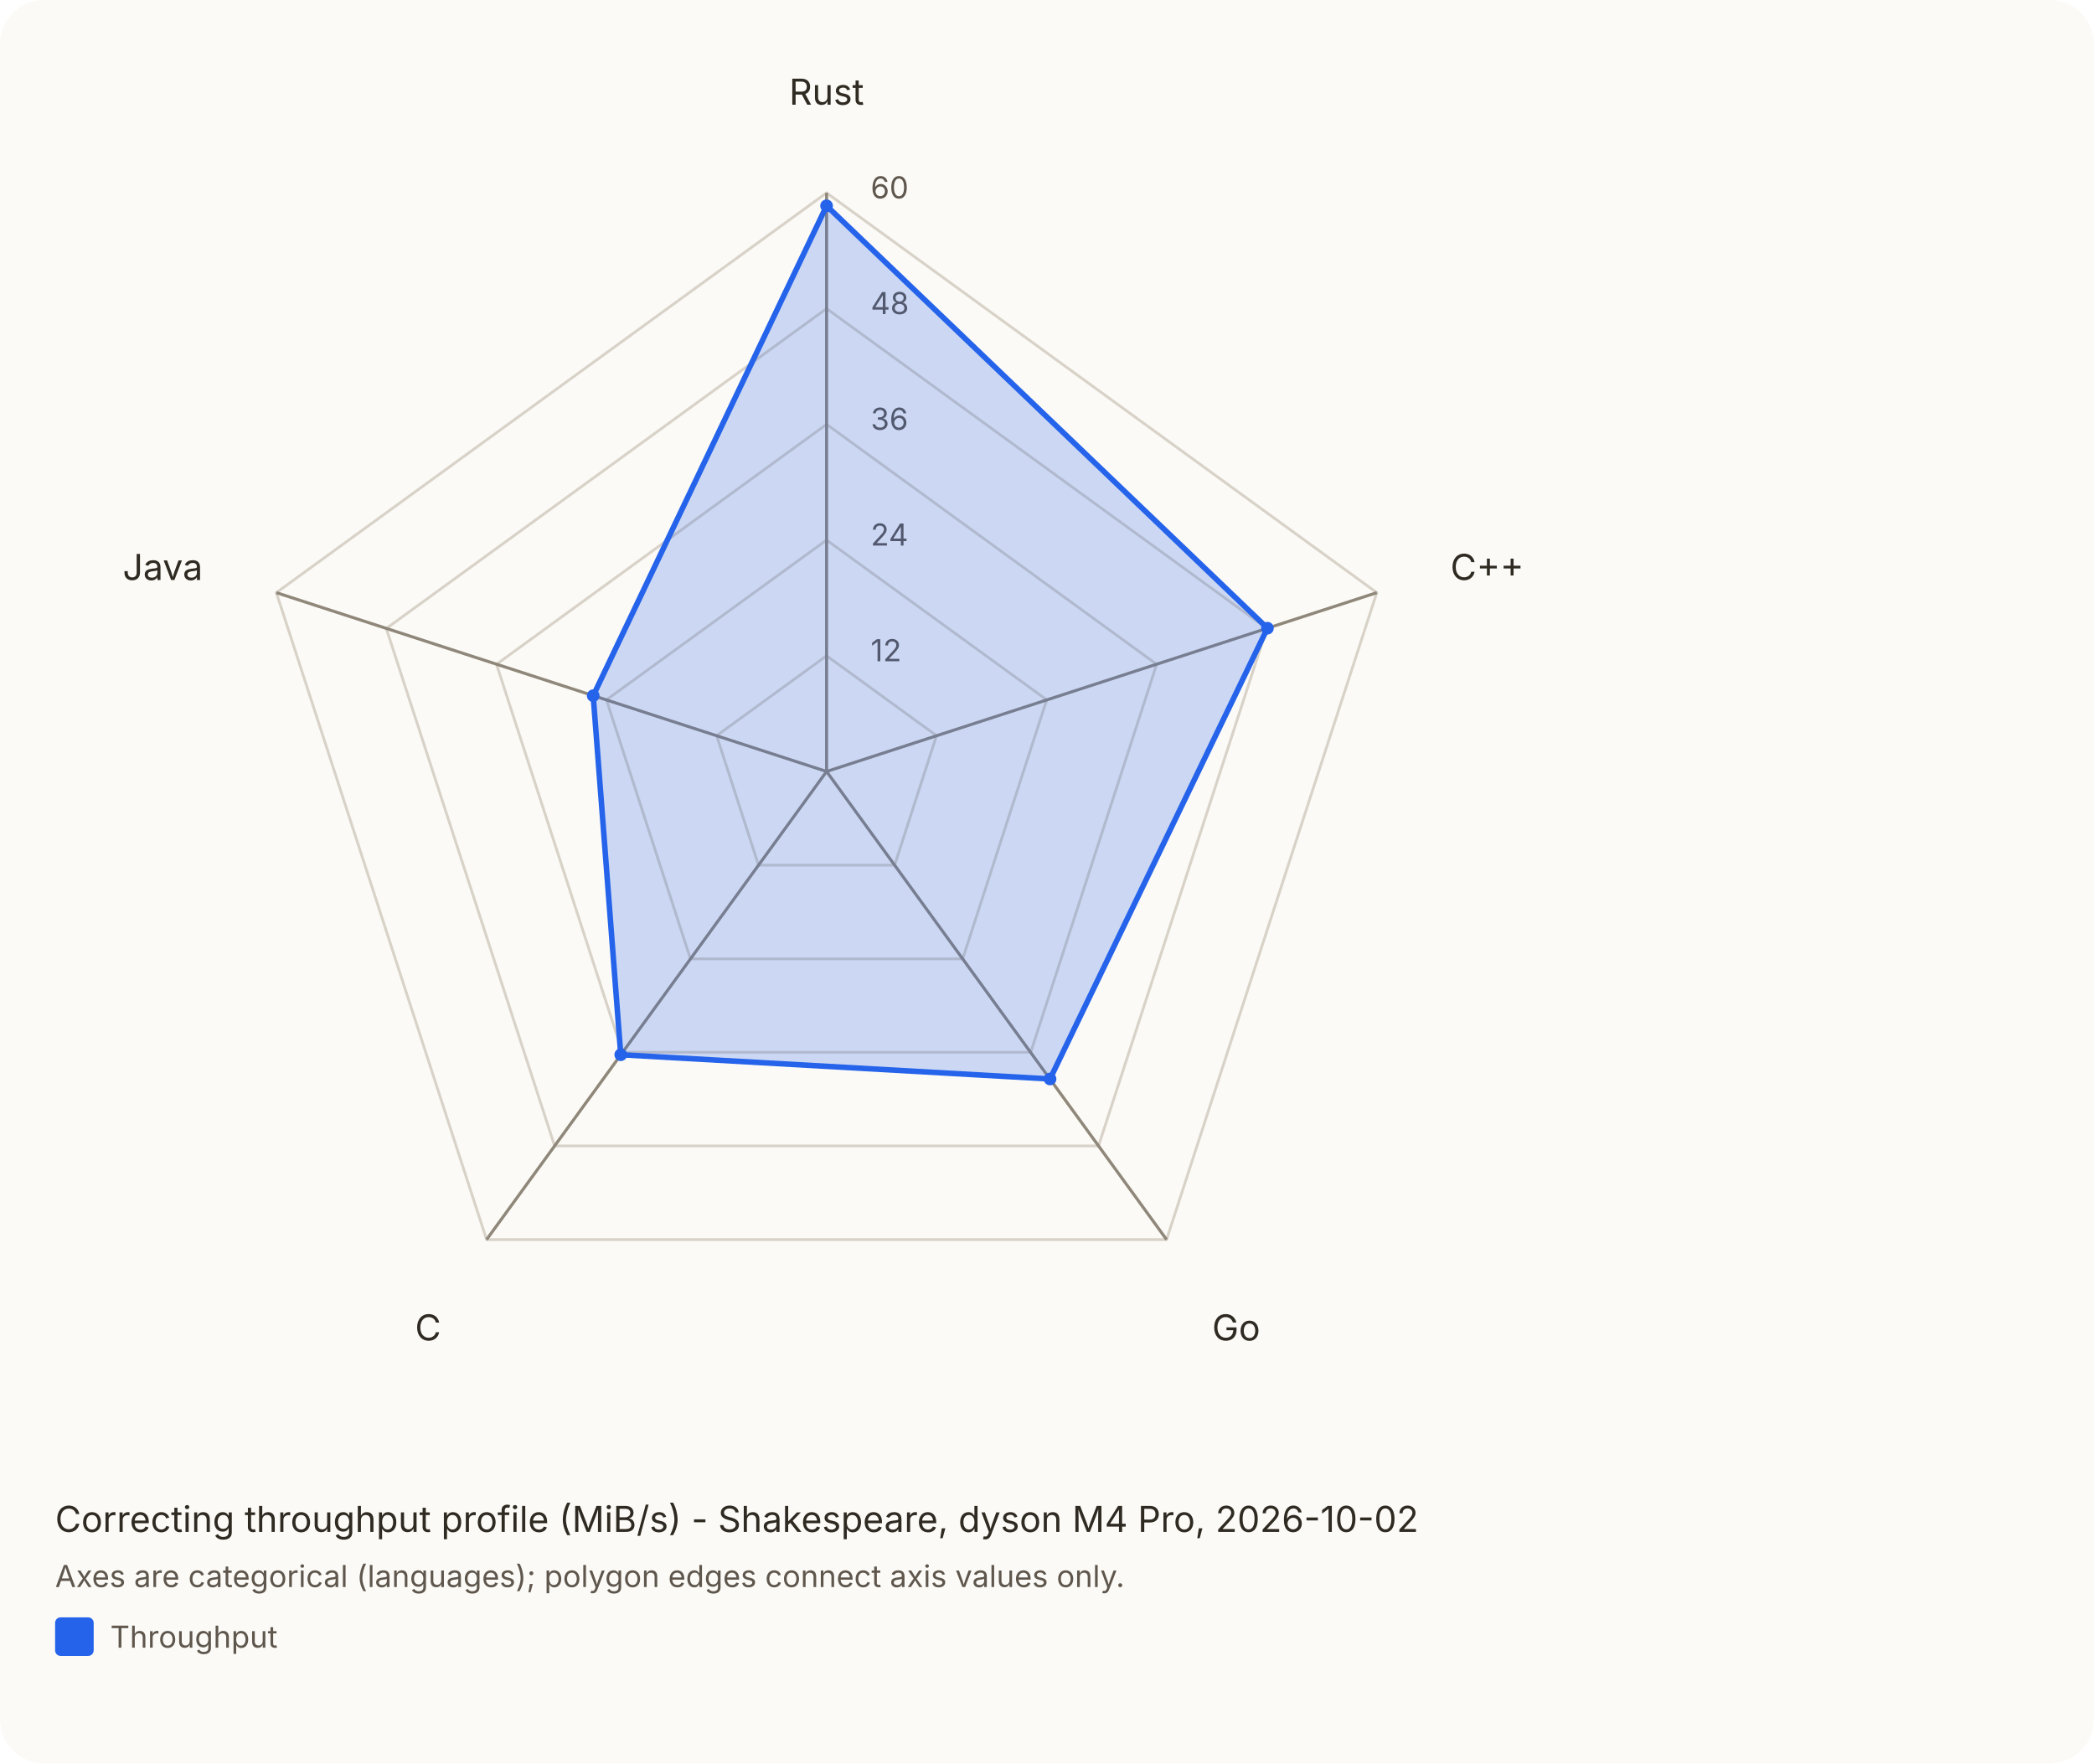
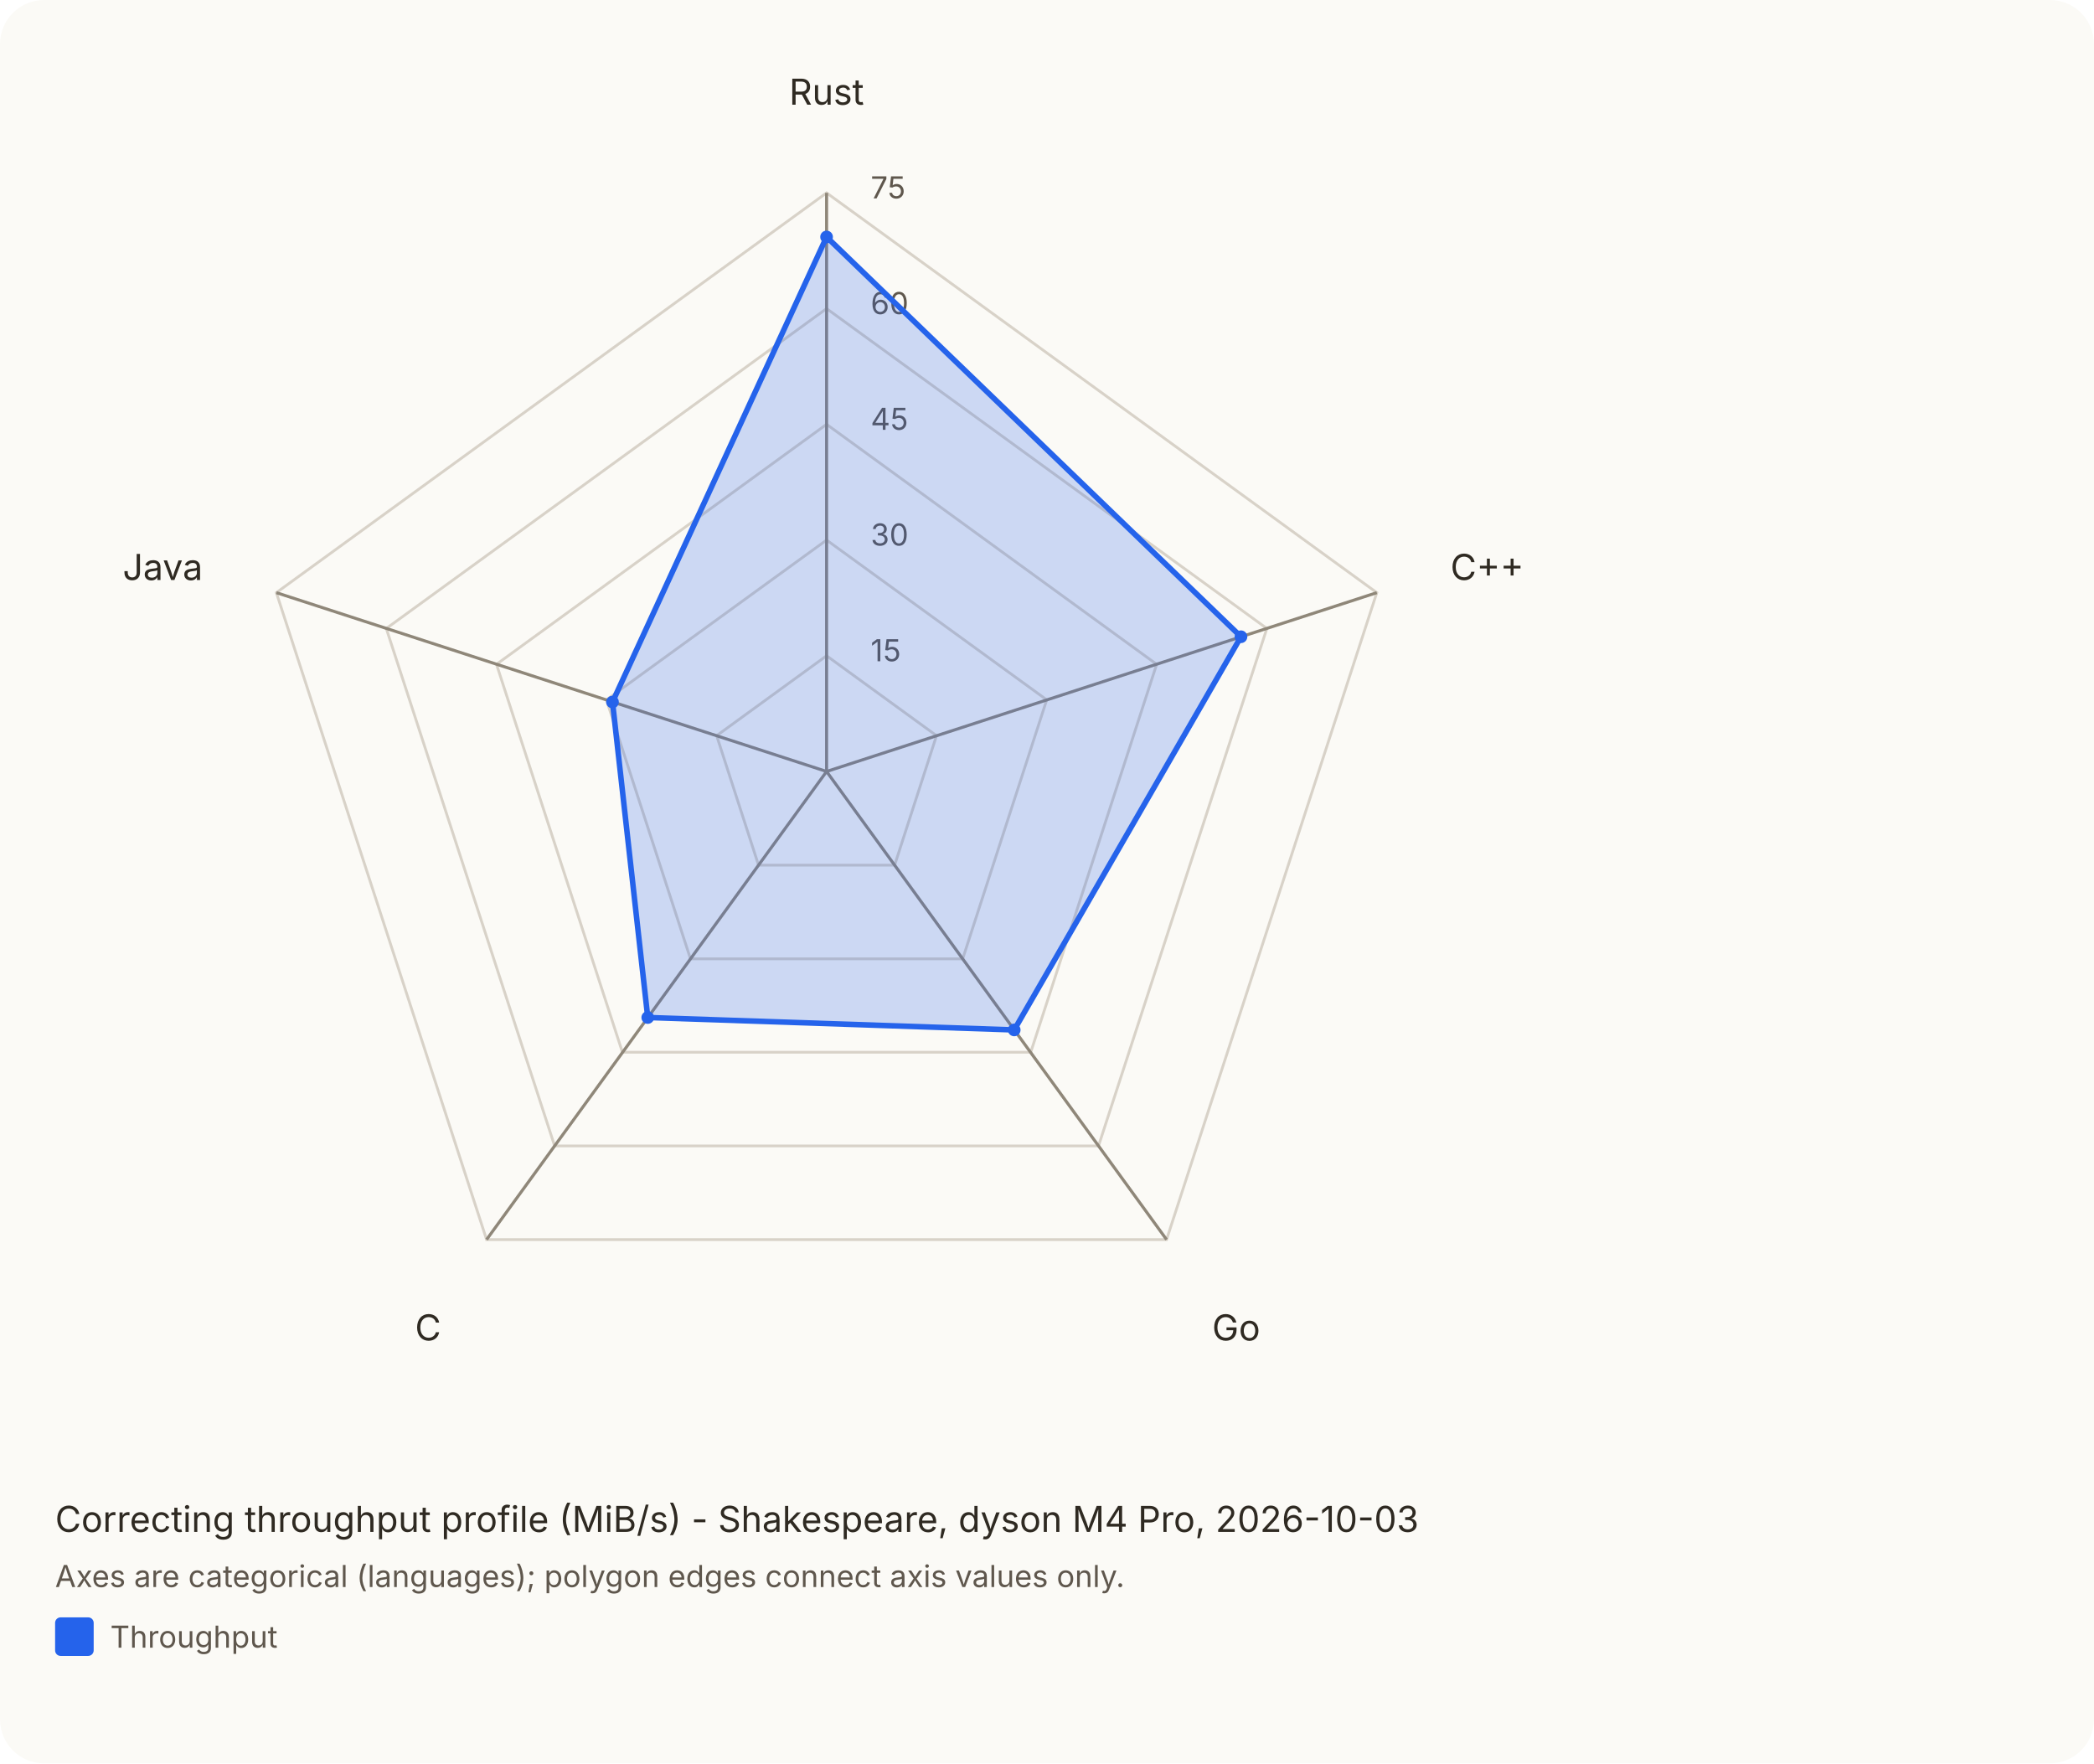
<svg xmlns="http://www.w3.org/2000/svg" viewBox="0 0 760 640" role="img" aria-labelledby="title desc">
  <style>
    .bg { fill: #fbfaf6; }
    .grid { fill: none; stroke: #d8d2c8; stroke-width: 1; }
    .axis { stroke: #8f8779; stroke-width: 1.1; }
    .label { fill: #2f2a22; font: 13px ui-sans-serif, -apple-system, BlinkMacSystemFont, "Segoe UI", sans-serif; }
    .small { fill: #5f574d; font: 11px ui-sans-serif, -apple-system, BlinkMacSystemFont, "Segoe UI", sans-serif; }
  </style>
  <rect class="bg" x="0" y="0" width="760" height="640" rx="16" />
  <polygon class="grid" points="300.0,238.0 339.9,267.0 324.7,314.0 275.3,314.0 260.1,267.0" />
  <polygon class="grid" points="300.0,196.0 379.9,254.0 349.4,348.0 250.6,348.0 220.1,254.0" />
  <polygon class="grid" points="300.0,154.0 419.8,241.1 374.1,381.9 225.9,381.9 180.2,241.1" />
  <polygon class="grid" points="300.0,112.0 459.8,228.1 398.7,415.9 201.3,415.9 140.2,228.1" />
  <polygon class="grid" points="300.0,70.0 499.7,215.1 423.4,449.9 176.6,449.9 100.3,215.1" />
  <line class="axis" x1="300" y1="280" x2="300.0" y2="70.0" />
  <line class="axis" x1="300" y1="280" x2="499.7" y2="215.1" />
  <line class="axis" x1="300" y1="280" x2="423.4" y2="449.9" />
  <line class="axis" x1="300" y1="280" x2="176.6" y2="449.9" />
  <line class="axis" x1="300" y1="280" x2="100.3" y2="215.1" />
-   <text class="small" x="316.0" y="240.0">12</text>
-   <text class="small" x="316.0" y="198.0">24</text>
-   <text class="small" x="316.0" y="156.0">36</text>
-   <text class="small" x="316.0" y="114.0">48</text>
-   <text class="small" x="316.0" y="72.0">60</text>
+   <text class="small" x="316.0" y="240.0">15</text>
+   <text class="small" x="316.0" y="198.0">30</text>
+   <text class="small" x="316.0" y="156.0">45</text>
+   <text class="small" x="316.0" y="114.0">60</text>
+   <text class="small" x="316.0" y="72.0">75</text>
  <text class="label" x="300.0" y="38.0" text-anchor="middle">Rust</text>
  <text class="label" x="526.4" y="210.5" text-anchor="start">C++</text>
  <text class="label" x="439.9" y="486.5" text-anchor="start">Go</text>
  <text class="label" x="160.1" y="486.5" text-anchor="end">C</text>
  <text class="label" x="73.6" y="210.5" text-anchor="end">Java</text>
-   <polygon points="300.0,74.7 460.0,228.0 381.1,391.6 225.3,382.8 215.3,252.5" fill="#2563eb" fill-opacity="0.22" stroke="#2563eb" stroke-width="2" />
-   <circle cx="300.0" cy="74.7" r="2.3" fill="#2563eb" />
-   <circle cx="460.0" cy="228.0" r="2.3" fill="#2563eb" />
-   <circle cx="381.1" cy="391.6" r="2.3" fill="#2563eb" />
-   <circle cx="225.3" cy="382.8" r="2.3" fill="#2563eb" />
-   <circle cx="215.3" cy="252.5" r="2.3" fill="#2563eb" />
-   <text class="label" x="20" y="556">Correcting throughput profile (MiB/s) - Shakespeare, dyson M4 Pro, 2026-10-02</text>
+   <polygon points="300.0,86.0 450.4,231.1 368.1,373.8 235.1,369.3 222.3,254.8" fill="#2563eb" fill-opacity="0.22" stroke="#2563eb" stroke-width="2" />
+   <circle cx="300.0" cy="86.0" r="2.3" fill="#2563eb" />
+   <circle cx="450.4" cy="231.1" r="2.3" fill="#2563eb" />
+   <circle cx="368.1" cy="373.8" r="2.3" fill="#2563eb" />
+   <circle cx="235.1" cy="369.3" r="2.3" fill="#2563eb" />
+   <circle cx="222.3" cy="254.8" r="2.3" fill="#2563eb" />
+   <text class="label" x="20" y="556">Correcting throughput profile (MiB/s) - Shakespeare, dyson M4 Pro, 2026-10-03</text>
  <text class="small" x="20" y="576">Axes are categorical (languages); polygon edges connect axis values only.</text>
  <rect x="20" y="587" width="14" height="14" rx="2" fill="#2563eb" />
  <text class="small" x="40" y="598">Throughput</text>
</svg>
